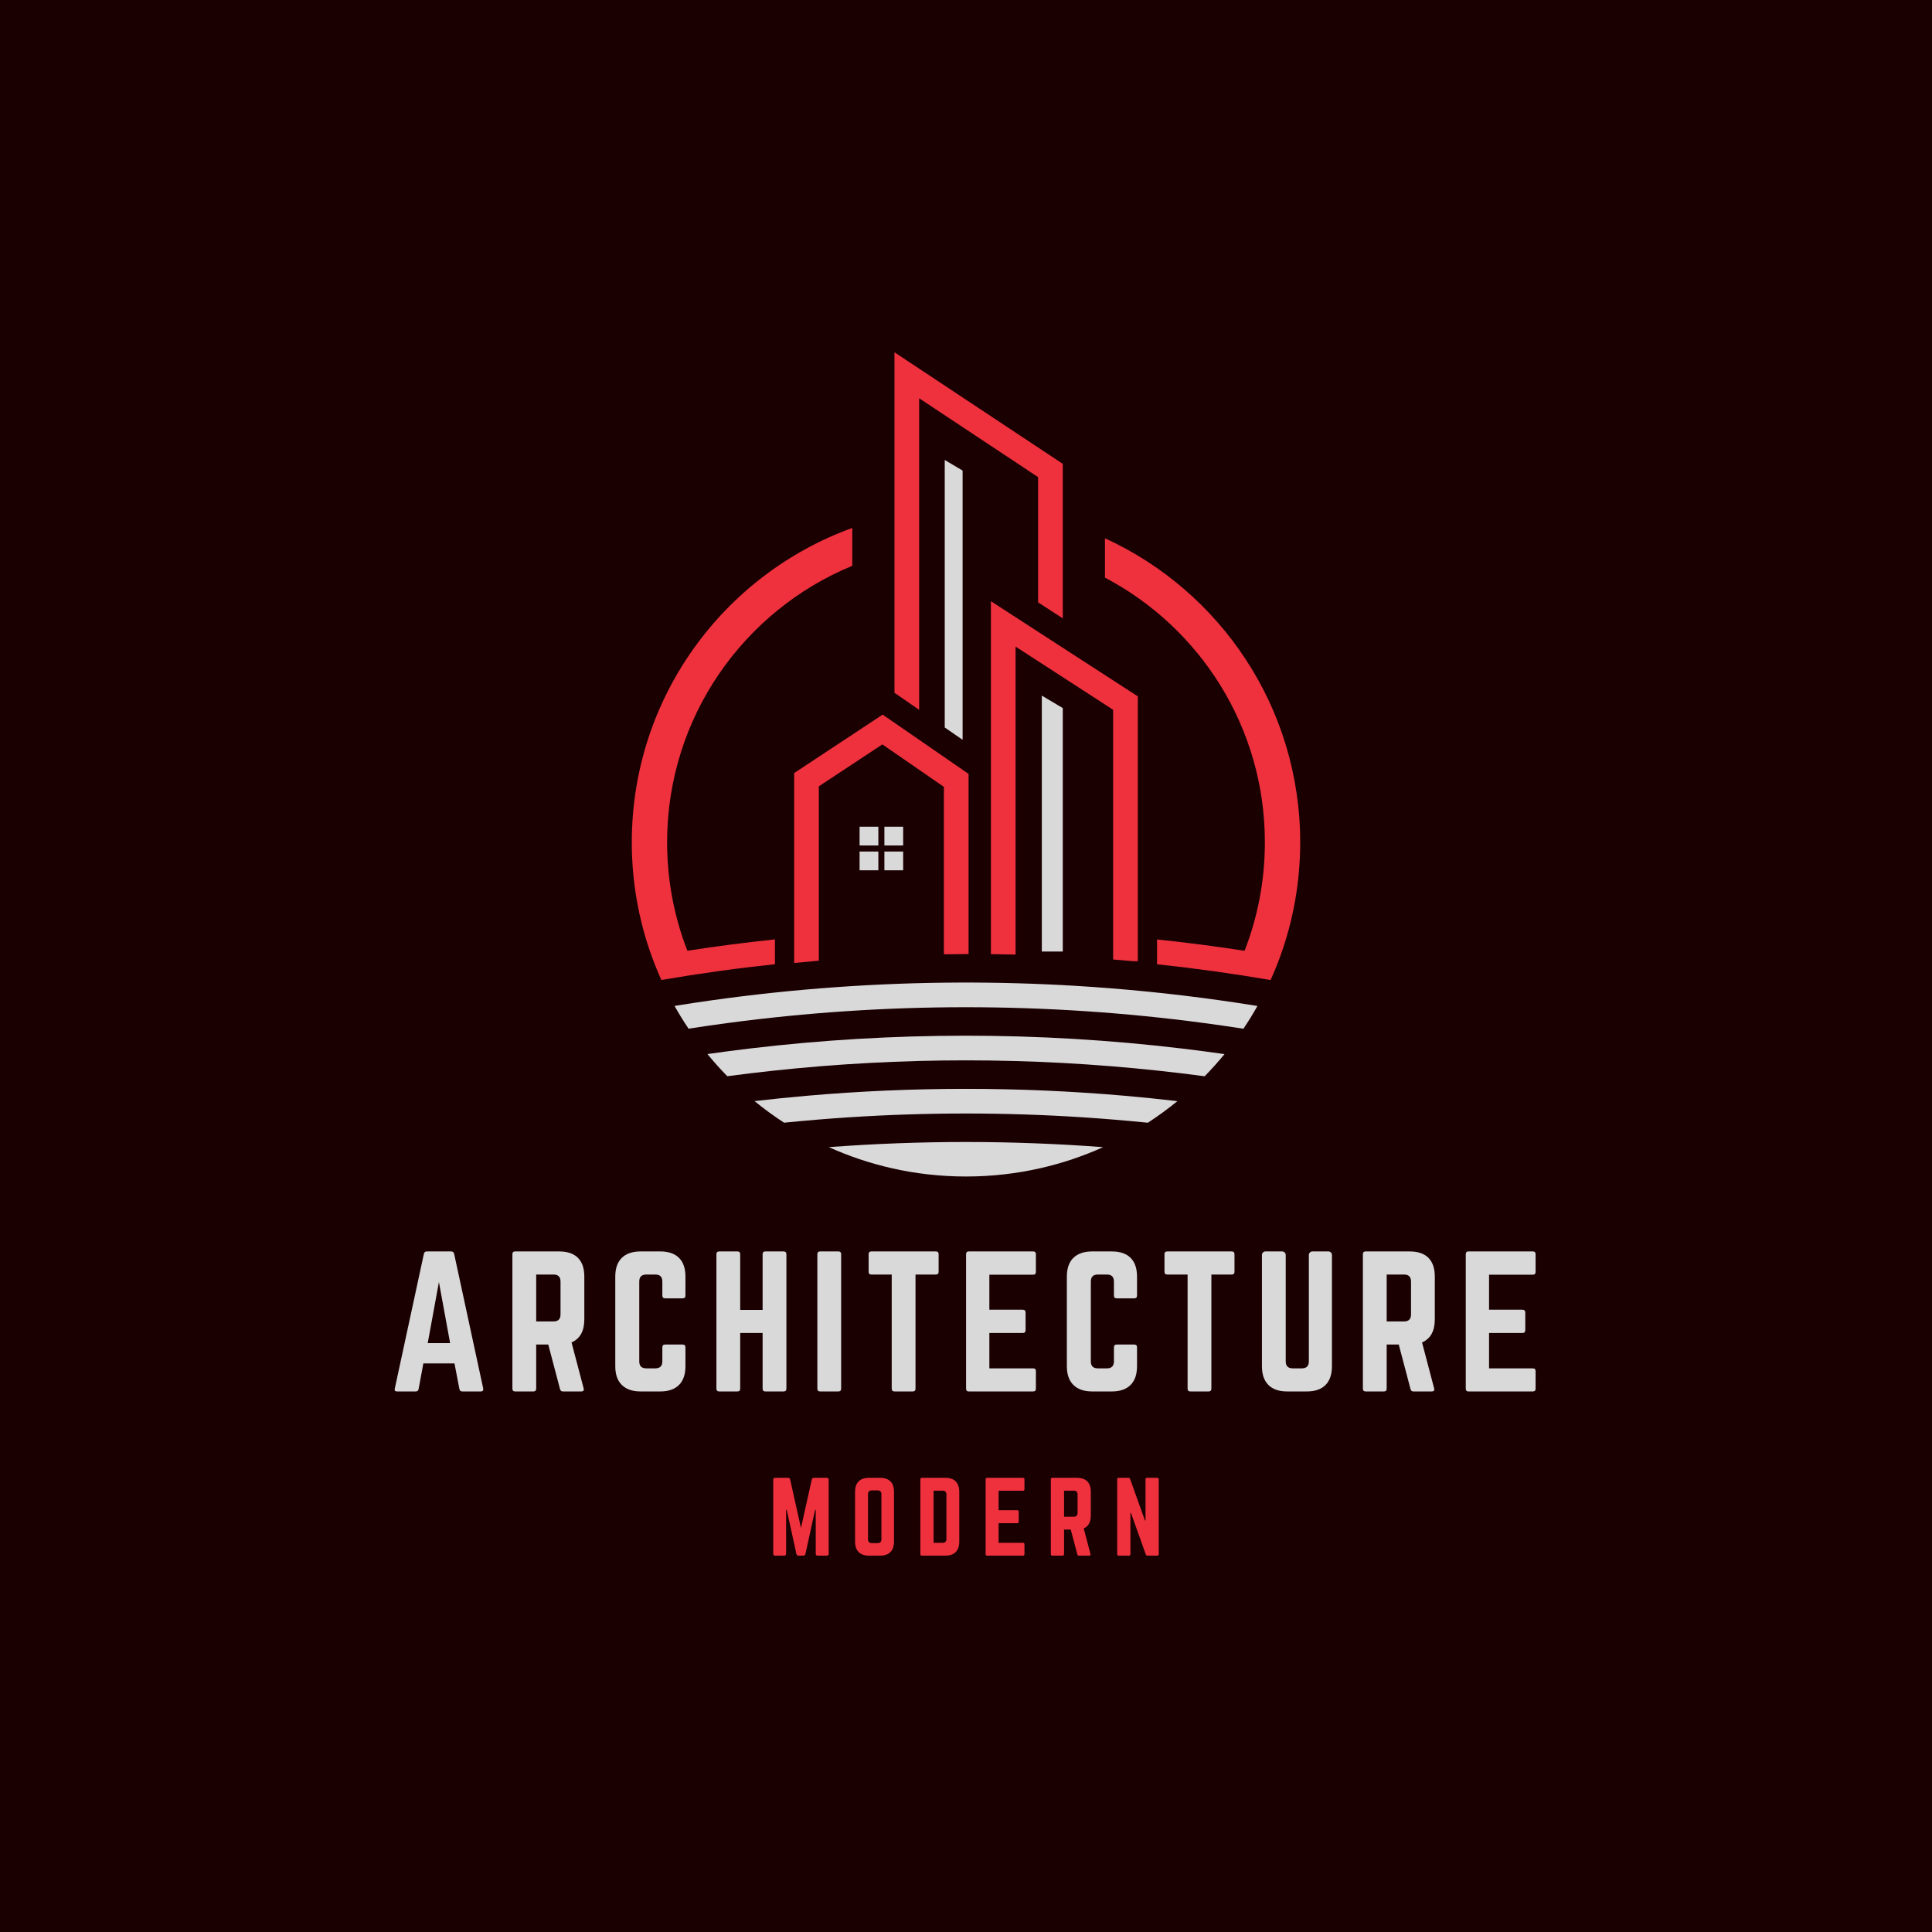
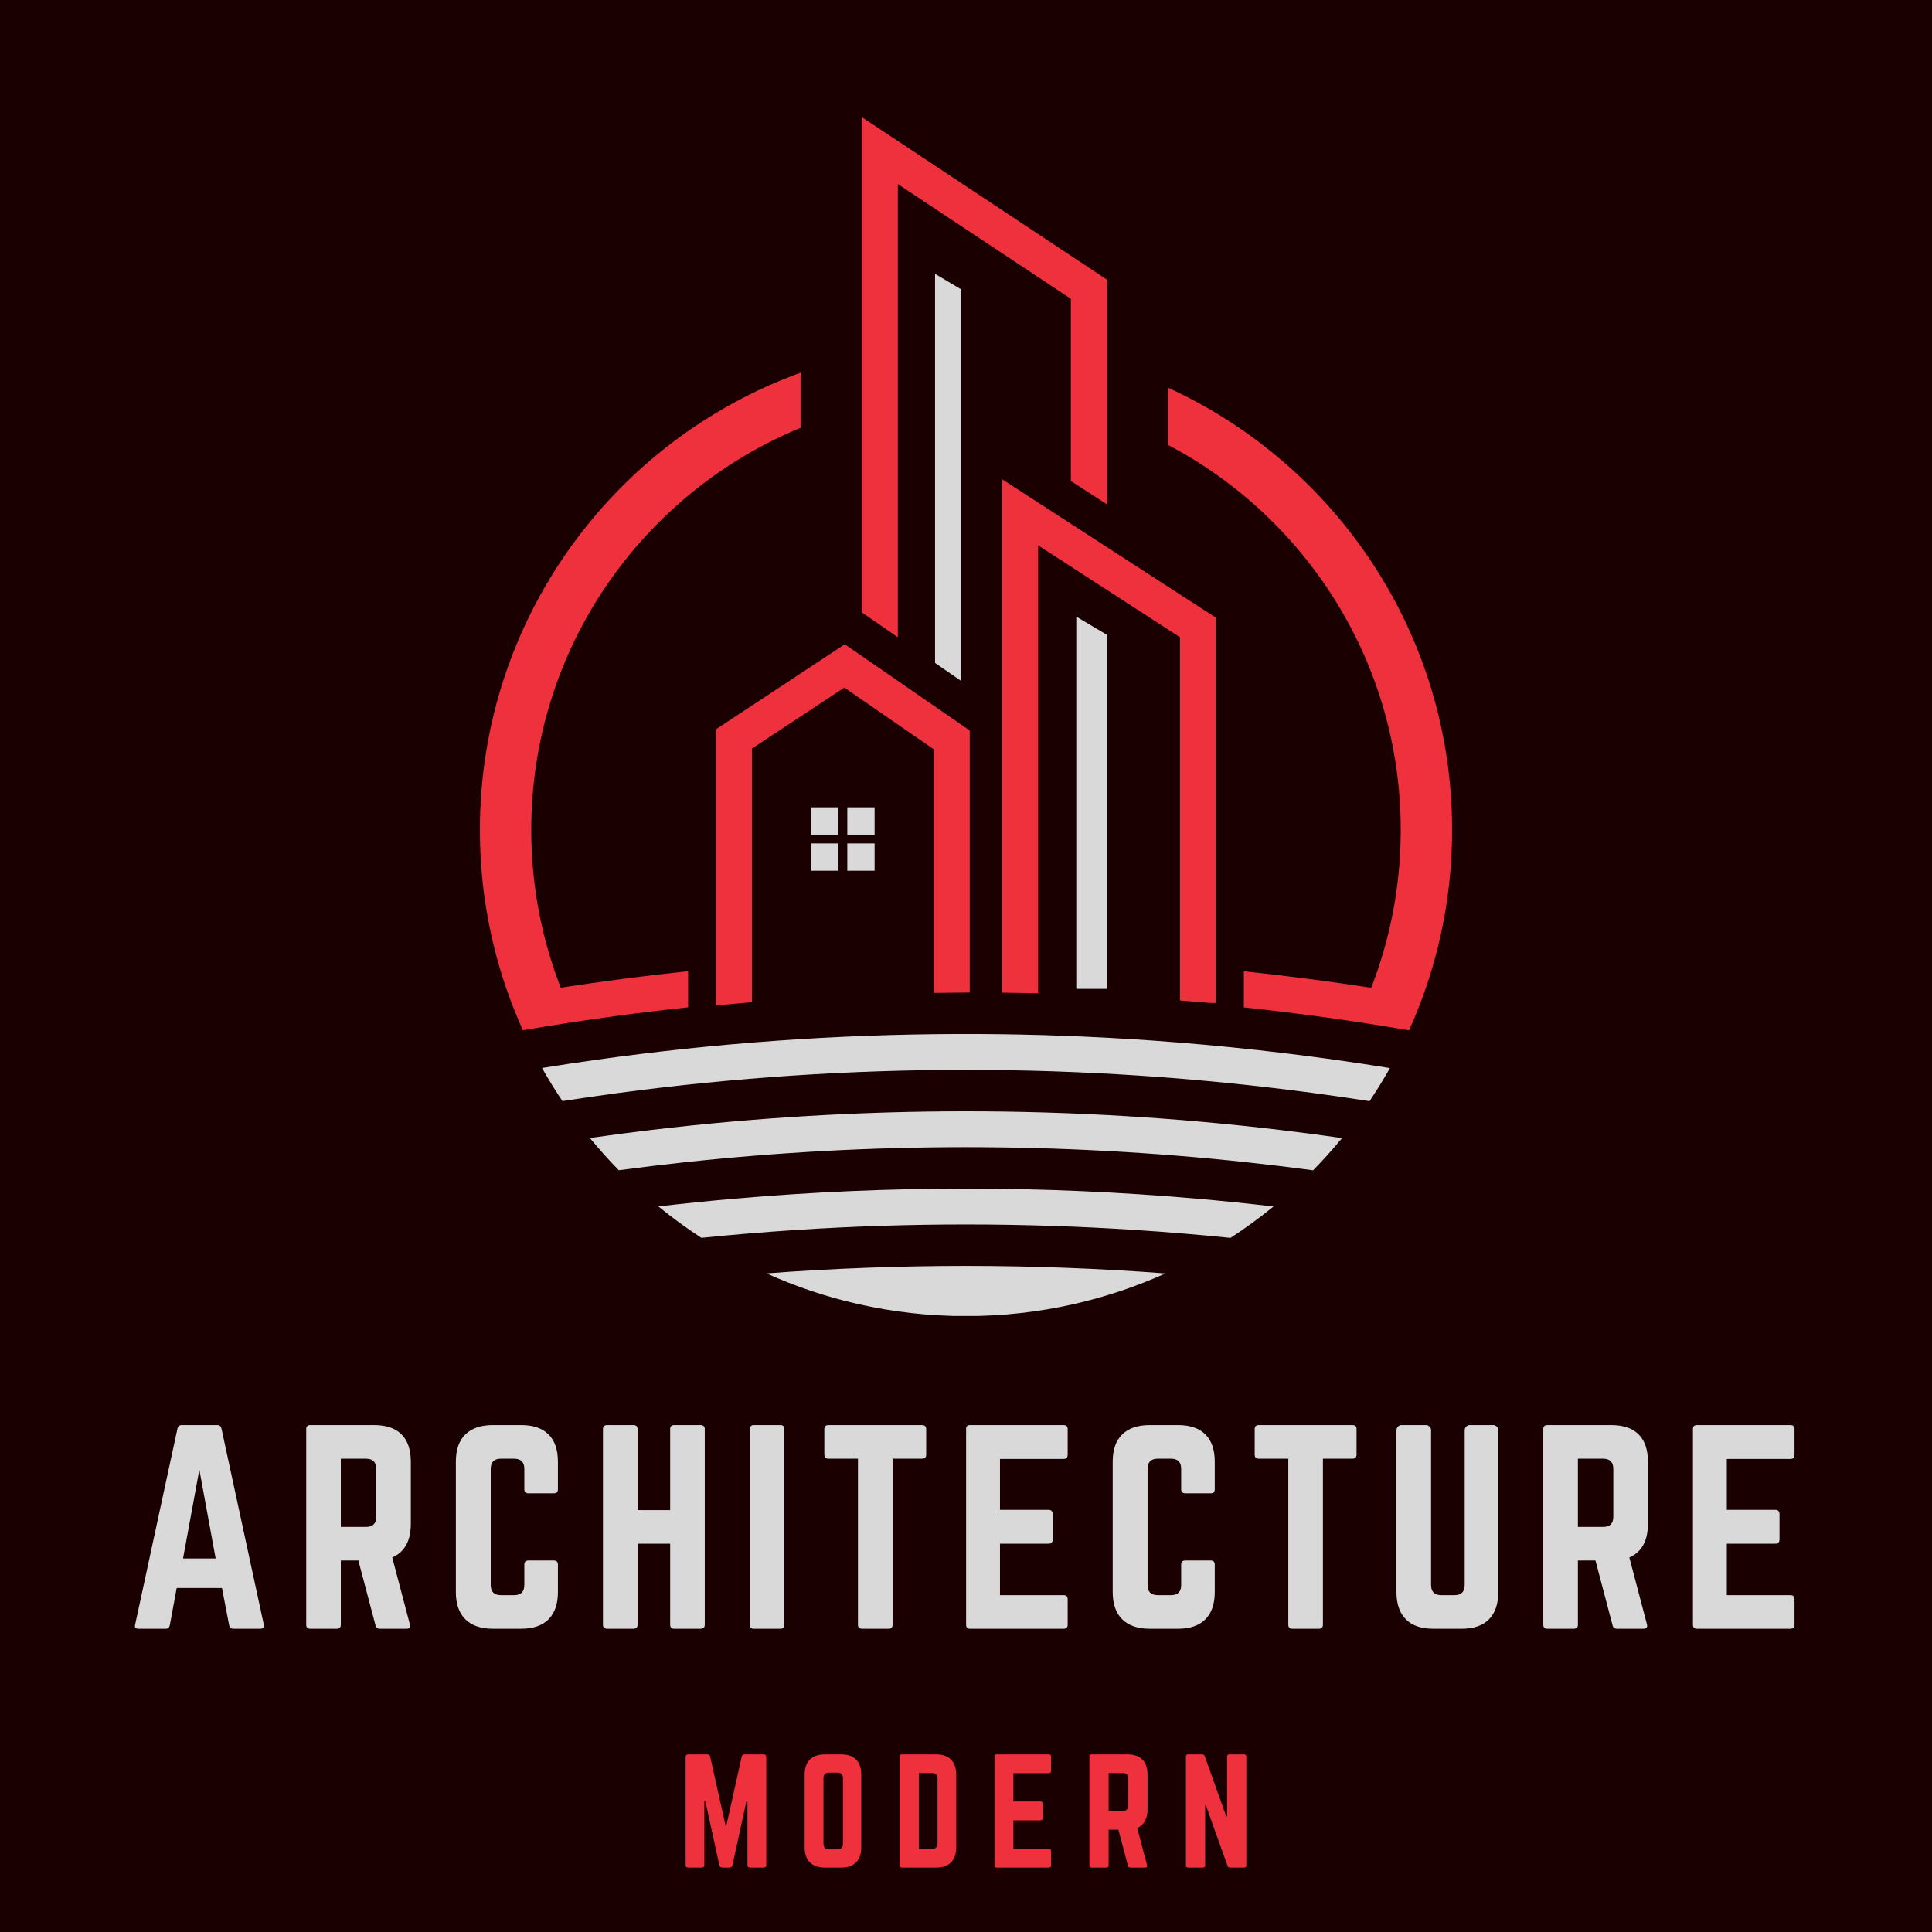
- <svg xmlns="http://www.w3.org/2000/svg" width="2000" zoomAndPan="magnify" viewBox="-50.00 -50.00 1600.00 1600.00" height="2000" preserveAspectRatio="xMidYMid meet" version="1.0">
+ <svg xmlns="http://www.w3.org/2000/svg" width="2000" zoomAndPan="magnify" viewBox="200 200 1100 1050" height="2000" preserveAspectRatio="xMidYMid meet" version="1.0">
  <defs>
    <g />
    <clipPath id="13faf9d9d3">
      <path d="M 690 241.746 L 831 241.746 L 831 538 L 690 538 Z M 690 241.746 " clip-rule="nonzero" />
    </clipPath>
    <clipPath id="475072c114">
      <path d="M 636 895 L 864 895 L 864 924.246 L 636 924.246 Z M 636 895 " clip-rule="nonzero" />
    </clipPath>
    <clipPath id="c0c32ef4a2">
      <path d="M 473.219 387 L 656 387 L 656 762 L 473.219 762 Z M 473.219 387 " clip-rule="nonzero" />
    </clipPath>
    <clipPath id="999cf9a738">
      <path d="M 865 395 L 1026.719 395 L 1026.719 762 L 865 762 Z M 865 395 " clip-rule="nonzero" />
    </clipPath>
    <clipPath id="d395fbf11f">
      <rect x="0" width="973" y="0" height="175" />
    </clipPath>
    <clipPath id="62dba90d8f">
      <rect x="0" width="346" y="0" height="97" />
    </clipPath>
  </defs>
  <rect x="-150" width="1800" fill="#1b0002" y="-150" height="1800" fill-opacity="1" />
  <g clip-path="url(#13faf9d9d3)">
    <path fill="#ee313d" d="M 809.703 448.859 L 830.145 462.098 C 830.145 420.398 830.145 378.699 830.145 336.996 L 830.145 334.148 L 690.766 241.746 C 690.766 335.742 690.766 429.742 690.766 523.738 L 711.203 537.84 C 711.203 451.832 711.203 365.82 711.203 279.816 L 809.711 345.125 C 809.711 379.707 809.711 414.285 809.711 448.867 Z M 809.703 448.859 " fill-opacity="1" fill-rule="evenodd" />
  </g>
  <path fill="#ee313d" d="M 871.859 744.621 C 877.43 745.055 882.996 745.523 888.562 746.02 L 892.293 746.02 L 892.293 526.699 C 851.734 500.434 811.18 474.164 770.625 447.902 C 770.625 545.332 770.625 642.758 770.625 740.18 C 771.273 740.188 771.914 740.195 772.562 740.199 C 778.727 740.27 784.898 740.375 791.062 740.523 C 791.062 655.512 791.062 570.5 791.062 485.488 C 817.992 502.93 844.922 520.367 871.852 537.812 L 871.852 744.621 Z M 871.859 744.621 " fill-opacity="1" fill-rule="evenodd" />
  <path fill="#d9d9d9" d="M 732.387 552.461 L 747.195 562.676 C 747.195 488.359 747.195 414.043 747.195 339.723 L 732.387 330.922 C 732.387 404.766 732.387 478.617 732.387 552.461 Z M 732.387 552.461 " fill-opacity="1" fill-rule="evenodd" />
  <path fill="#ee313d" d="M 731.691 601.641 C 731.691 647.863 731.691 694.082 731.691 740.309 C 737.855 740.207 744.02 740.148 750.191 740.121 C 750.84 740.121 751.48 740.117 752.129 740.117 L 752.129 590.918 C 728.414 574.555 704.691 558.188 680.977 541.824 L 607.691 590.207 C 607.691 640.727 607.691 691.238 607.691 741.754 L 607.691 747.496 C 614.5 746.812 621.312 746.18 628.129 745.598 L 628.129 601.203 L 661.887 578.914 L 680.723 566.477 C 697.711 578.199 714.699 589.918 731.691 601.641 Z M 731.691 601.641 " fill-opacity="1" fill-rule="evenodd" />
  <path fill="#d9d9d9" d="M 909.633 836.73 C 922.312 838.098 934.98 839.625 947.633 841.316 C 953.387 835.449 958.879 829.328 964.098 822.969 C 952.453 821.301 940.801 819.773 929.125 818.379 C 810.152 804.18 689.812 804.168 570.832 818.344 C 559.16 819.738 547.5 821.262 535.863 822.93 C 541.078 829.289 546.57 835.414 552.324 841.281 C 564.973 839.594 577.641 838.062 590.32 836.699 C 696.449 825.285 803.5 825.293 909.629 836.73 Z M 909.633 836.73 " fill-opacity="1" fill-rule="evenodd" />
  <path fill="#d9d9d9" d="M 618.707 857.43 C 604.078 858.703 589.465 860.188 574.871 861.887 C 582.688 868.281 590.855 874.25 599.344 879.773 C 617.18 877.965 635.039 876.477 652.914 875.312 C 717.551 871.105 782.395 871.109 847.031 875.332 C 864.91 876.5 882.766 877.992 900.598 879.801 C 909.094 874.285 917.262 868.309 925.078 861.922 C 910.484 860.215 895.871 858.73 881.242 857.453 C 793.906 849.844 706.035 849.832 618.699 857.43 Z M 618.707 857.43 " fill-opacity="1" fill-rule="evenodd" />
  <g clip-path="url(#475072c114)">
    <path fill="#d9d9d9" d="M 688.391 917.445 C 708.199 921.949 728.824 924.328 749.996 924.328 C 771.156 924.328 791.758 921.949 811.555 917.457 C 829.621 913.352 847.023 907.477 863.555 900.031 C 787.953 894.332 711.996 894.328 636.391 900.012 C 652.922 907.461 670.316 913.34 688.391 917.445 Z M 688.391 917.445 " fill-opacity="1" fill-rule="evenodd" />
  </g>
  <path fill="#d9d9d9" d="M 841.105 766.457 C 808.805 764.504 776.453 763.59 744.109 763.715 C 675.824 763.973 607.559 768.855 539.816 778.352 C 529.402 779.812 519 781.379 508.613 783.059 C 512.238 789.508 516.117 795.793 520.23 801.91 C 531.082 800.219 541.945 798.652 552.82 797.199 C 683.691 779.762 816.293 779.777 947.16 797.238 C 958.035 798.691 968.898 800.266 979.742 801.953 C 983.859 795.844 987.738 789.555 991.367 783.109 C 980.98 781.43 970.578 779.855 960.16 778.395 C 920.625 772.844 880.906 768.863 841.109 766.457 Z M 841.105 766.457 " fill-opacity="1" fill-rule="evenodd" />
  <g clip-path="url(#c0c32ef4a2)">
    <path fill="#ee313d" d="M 591.777 748.508 L 591.777 727.961 C 567.551 730.508 543.371 733.641 519.266 737.355 C 508.422 709.516 502.477 679.23 502.477 647.559 C 502.477 544.203 565.82 455.645 655.809 418.586 L 655.809 387.223 C 549.324 425.758 473.227 527.77 473.227 647.559 C 473.227 680.797 479.086 712.668 489.828 742.191 C 492.223 748.77 494.859 755.238 497.727 761.574 C 528.969 756.219 560.332 751.863 591.781 748.512 Z M 591.777 748.508 " fill-opacity="1" fill-rule="evenodd" />
  </g>
  <g clip-path="url(#999cf9a738)">
    <path fill="#ee313d" d="M 908.195 748.559 L 908.195 728.012 C 932.422 730.559 956.602 733.688 980.707 737.406 C 997.031 739.922 1013.723 742.5 980.707 737.398 C 991.562 709.551 997.516 679.246 997.516 647.555 C 997.516 552.406 943.832 469.801 865.098 428.367 L 865.098 395.789 C 960.492 439.477 1026.766 535.773 1026.766 647.555 C 1026.766 680.809 1020.898 712.699 1010.145 742.242 C 1007.75 748.82 1005.113 755.285 1002.246 761.621 C 971.008 756.266 939.641 751.914 908.191 748.562 Z M 908.195 748.559 " fill-opacity="1" fill-rule="evenodd" />
  </g>
  <path fill="#d9d9d9" d="M 661.871 655.203 L 677.406 655.203 L 677.406 670.738 L 661.871 670.738 Z M 661.871 655.203 " fill-opacity="1" fill-rule="evenodd" />
  <path fill="#d9d9d9" d="M 682.418 655.203 L 697.953 655.203 L 697.953 670.738 L 682.418 670.738 Z M 682.418 655.203 " fill-opacity="1" fill-rule="evenodd" />
  <path fill="#d9d9d9" d="M 682.418 634.656 L 697.953 634.656 L 697.953 650.191 L 682.418 650.191 Z M 682.418 634.656 " fill-opacity="1" fill-rule="evenodd" />
  <path fill="#d9d9d9" d="M 661.871 634.656 L 677.406 634.656 L 677.406 650.191 L 661.871 650.191 Z M 661.871 634.656 " fill-opacity="1" fill-rule="evenodd" />
  <path fill="#d9d9d9" d="M 812.789 526.078 L 830.145 536.395 C 830.145 603.602 830.145 670.812 830.145 738.016 L 812.789 738.016 C 812.789 667.367 812.789 596.723 812.789 526.078 Z M 812.789 526.078 " fill-opacity="1" fill-rule="evenodd" />
  <g transform="matrix(1, 0, 0, 1, 268, 958)">
    <g clip-path="url(#d395fbf11f)">
      <g fill="#d9d9d9" fill-opacity="1">
        <g transform="translate(3.030674, 144.3351)">
          <g>
            <path d="M 77.109 0 L 61.75 0 C 60.488 0 59.711 -0.676 59.422 -2.031 L 55.359 -23.188 L 29.562 -23.188 L 25.656 -2.031 C 25.363 -0.676 24.586 0 23.328 0 L 7.828 0 C 6.086 0 5.457 -0.82 5.938 -2.469 L 30 -113.922 C 30.289 -115.273 31.113 -115.953 32.469 -115.953 L 52.609 -115.953 C 53.961 -115.953 54.785 -115.273 55.078 -113.922 L 79.141 -2.469 C 79.43 -0.82 78.754 0 77.109 0 Z M 51.75 -40 L 42.469 -90.594 L 33.188 -40 Z M 51.75 -40 " />
          </g>
        </g>
      </g>
      <g fill="#d9d9d9" fill-opacity="1">
        <g transform="translate(99.09654, 144.3351)">
          <g>
            <path d="M 66.812 -95.078 L 66.812 -59.719 C 66.812 -50.051 63.285 -43.672 56.234 -40.578 L 66.234 -2.609 C 66.723 -0.867 66.047 0 64.203 0 L 49.141 0 C 47.785 0 46.961 -0.676 46.672 -2.031 L 36.953 -38.844 L 26.953 -38.844 L 26.953 -2.312 C 26.953 -0.77 26.18 0 24.641 0 L 9.562 0 C 8.02 0 7.25 -0.77 7.25 -2.312 L 7.25 -113.625 C 7.25 -115.176 8.02 -115.953 9.562 -115.953 L 45.938 -115.953 C 52.801 -115.953 57.992 -114.188 61.516 -110.656 C 65.047 -107.133 66.812 -101.941 66.812 -95.078 Z M 26.953 -57.969 L 41.312 -57.969 C 45.176 -57.969 47.109 -59.898 47.109 -63.766 L 47.109 -91.016 C 47.109 -94.879 45.176 -96.812 41.312 -96.812 L 26.953 -96.812 Z M 26.953 -57.969 " />
          </g>
        </g>
      </g>
      <g fill="#d9d9d9" fill-opacity="1">
        <g transform="translate(184.2956, 144.3351)">
          <g>
            <path d="M 65.359 -95.078 L 65.359 -79.422 C 65.359 -77.879 64.586 -77.109 63.047 -77.109 L 48.547 -77.109 C 47.004 -77.109 46.234 -77.879 46.234 -79.422 L 46.234 -91.016 C 46.234 -94.879 44.301 -96.812 40.438 -96.812 L 32.906 -96.812 C 29.039 -96.812 27.109 -94.879 27.109 -91.016 L 27.109 -24.922 C 27.109 -21.055 29.039 -19.125 32.906 -19.125 L 40.438 -19.125 C 44.301 -19.125 46.234 -21.055 46.234 -24.922 L 46.234 -36.531 C 46.234 -38.07 47.004 -38.844 48.547 -38.844 L 63.047 -38.844 C 64.586 -38.844 65.359 -38.07 65.359 -36.531 L 65.359 -20.875 C 65.359 -14.102 63.57 -8.93 60 -5.359 C 56.426 -1.785 51.258 0 44.5 0 L 28.266 0 C 21.504 0 16.312 -1.785 12.688 -5.359 C 9.062 -8.93 7.25 -14.102 7.25 -20.875 L 7.25 -95.078 C 7.25 -101.941 9.062 -107.133 12.688 -110.656 C 16.312 -114.188 21.504 -115.953 28.266 -115.953 L 44.5 -115.953 C 51.258 -115.953 56.426 -114.188 60 -110.656 C 63.57 -107.133 65.359 -101.941 65.359 -95.078 Z M 65.359 -95.078 " />
          </g>
        </g>
      </g>
      <g fill="#d9d9d9" fill-opacity="1">
        <g transform="translate(268.0457, 144.3351)">
          <g>
            <path d="M 45.516 -67.547 L 45.516 -113.625 C 45.516 -115.176 46.285 -115.953 47.828 -115.953 L 62.766 -115.953 C 64.398 -115.953 65.219 -115.176 65.219 -113.625 L 65.219 -2.312 C 65.219 -0.77 64.398 0 62.766 0 L 47.828 0 C 46.285 0 45.516 -0.77 45.516 -2.312 L 45.516 -48.406 L 26.953 -48.406 L 26.953 -2.312 C 26.953 -0.77 26.18 0 24.641 0 L 9.703 0 C 8.066 0 7.25 -0.77 7.25 -2.312 L 7.25 -113.625 C 7.25 -115.176 8.066 -115.953 9.703 -115.953 L 24.641 -115.953 C 26.18 -115.953 26.953 -115.176 26.953 -113.625 L 26.953 -67.547 Z M 45.516 -67.547 " />
          </g>
        </g>
      </g>
      <g fill="#d9d9d9" fill-opacity="1">
        <g transform="translate(351.651, 144.3351)">
          <g>
            <path d="M 9.562 -115.953 L 24.641 -115.953 C 26.18 -115.953 26.953 -115.176 26.953 -113.625 L 26.953 -2.312 C 26.953 -0.77 26.18 0 24.641 0 L 9.562 0 C 8.02 0 7.25 -0.77 7.25 -2.312 L 7.25 -113.625 C 7.25 -115.176 8.02 -115.953 9.562 -115.953 Z M 9.562 -115.953 " />
          </g>
        </g>
      </g>
      <g fill="#d9d9d9" fill-opacity="1">
        <g transform="translate(397.0051, 144.3351)">
          <g>
            <path d="M 6.672 -115.953 L 60 -115.953 C 61.551 -115.953 62.328 -115.176 62.328 -113.625 L 62.328 -99.141 C 62.328 -97.586 61.551 -96.812 60 -96.812 L 43.188 -96.812 L 43.188 -2.312 C 43.188 -0.77 42.414 0 40.875 0 L 25.797 0 C 24.254 0 23.484 -0.77 23.484 -2.312 L 23.484 -96.812 L 6.672 -96.812 C 5.117 -96.812 4.344 -97.586 4.344 -99.141 L 4.344 -113.625 C 4.344 -115.176 5.117 -115.953 6.672 -115.953 Z M 6.672 -115.953 " />
          </g>
        </g>
      </g>
      <g fill="#d9d9d9" fill-opacity="1">
        <g transform="translate(474.8147, 144.3351)">
          <g>
            <path d="M 65.078 -113.625 L 65.078 -99.141 C 65.078 -97.492 64.305 -96.672 62.766 -96.672 L 26.531 -96.672 L 26.531 -67.688 L 54.203 -67.688 C 55.754 -67.688 56.531 -66.863 56.531 -65.219 L 56.531 -50.875 C 56.531 -49.227 55.754 -48.406 54.203 -48.406 L 26.531 -48.406 L 26.531 -19.125 L 62.766 -19.125 C 64.305 -19.125 65.078 -18.352 65.078 -16.812 L 65.078 -2.312 C 65.078 -0.77 64.305 0 62.766 0 L 9.422 0 C 7.973 0 7.25 -0.77 7.25 -2.312 L 7.25 -113.625 C 7.25 -115.176 7.973 -115.953 9.422 -115.953 L 62.766 -115.953 C 64.305 -115.953 65.078 -115.176 65.078 -113.625 Z M 65.078 -113.625 " />
          </g>
        </g>
      </g>
      <g fill="#d9d9d9" fill-opacity="1">
        <g transform="translate(558.2751, 144.3351)">
          <g>
            <path d="M 65.359 -95.078 L 65.359 -79.422 C 65.359 -77.879 64.586 -77.109 63.047 -77.109 L 48.547 -77.109 C 47.004 -77.109 46.234 -77.879 46.234 -79.422 L 46.234 -91.016 C 46.234 -94.879 44.301 -96.812 40.438 -96.812 L 32.906 -96.812 C 29.039 -96.812 27.109 -94.879 27.109 -91.016 L 27.109 -24.922 C 27.109 -21.055 29.039 -19.125 32.906 -19.125 L 40.438 -19.125 C 44.301 -19.125 46.234 -21.055 46.234 -24.922 L 46.234 -36.531 C 46.234 -38.07 47.004 -38.844 48.547 -38.844 L 63.047 -38.844 C 64.586 -38.844 65.359 -38.07 65.359 -36.531 L 65.359 -20.875 C 65.359 -14.102 63.57 -8.93 60 -5.359 C 56.426 -1.785 51.258 0 44.5 0 L 28.266 0 C 21.504 0 16.312 -1.785 12.688 -5.359 C 9.062 -8.93 7.25 -14.102 7.25 -20.875 L 7.25 -95.078 C 7.25 -101.941 9.062 -107.133 12.688 -110.656 C 16.312 -114.188 21.504 -115.953 28.266 -115.953 L 44.5 -115.953 C 51.258 -115.953 56.426 -114.188 60 -110.656 C 63.57 -107.133 65.359 -101.941 65.359 -95.078 Z M 65.359 -95.078 " />
          </g>
        </g>
      </g>
      <g fill="#d9d9d9" fill-opacity="1">
        <g transform="translate(642.0252, 144.3351)">
          <g>
            <path d="M 6.672 -115.953 L 60 -115.953 C 61.551 -115.953 62.328 -115.176 62.328 -113.625 L 62.328 -99.141 C 62.328 -97.586 61.551 -96.812 60 -96.812 L 43.188 -96.812 L 43.188 -2.312 C 43.188 -0.77 42.414 0 40.875 0 L 25.797 0 C 24.254 0 23.484 -0.77 23.484 -2.312 L 23.484 -96.812 L 6.672 -96.812 C 5.117 -96.812 4.344 -97.586 4.344 -99.141 L 4.344 -113.625 C 4.344 -115.176 5.117 -115.953 6.672 -115.953 Z M 6.672 -115.953 " />
          </g>
        </g>
      </g>
      <g fill="#d9d9d9" fill-opacity="1">
        <g transform="translate(719.8348, 144.3351)">
          <g>
            <path d="M 48.984 -115.953 L 62.328 -115.953 C 63.098 -115.953 63.77 -115.66 64.344 -115.078 C 64.926 -114.492 65.219 -113.816 65.219 -113.047 L 65.219 -20.875 C 65.219 -14.102 63.453 -8.93 59.922 -5.359 C 56.398 -1.785 51.207 0 44.344 0 L 28.125 0 C 21.352 0 16.18 -1.785 12.609 -5.359 C 9.035 -8.93 7.25 -14.102 7.25 -20.875 L 7.25 -113.047 C 7.25 -113.816 7.535 -114.492 8.109 -115.078 C 8.691 -115.66 9.367 -115.953 10.141 -115.953 L 24.062 -115.953 C 24.832 -115.953 25.504 -115.66 26.078 -115.078 C 26.66 -114.492 26.953 -113.816 26.953 -113.047 L 26.953 -24.922 C 26.953 -21.055 28.883 -19.125 32.75 -19.125 L 40.297 -19.125 C 44.16 -19.125 46.094 -21.055 46.094 -24.922 L 46.094 -113.047 C 46.094 -113.816 46.379 -114.492 46.953 -115.078 C 47.535 -115.66 48.211 -115.953 48.984 -115.953 Z M 48.984 -115.953 " />
          </g>
        </g>
      </g>
      <g fill="#d9d9d9" fill-opacity="1">
        <g transform="translate(803.4401, 144.3351)">
          <g>
            <path d="M 66.812 -95.078 L 66.812 -59.719 C 66.812 -50.051 63.285 -43.672 56.234 -40.578 L 66.234 -2.609 C 66.723 -0.867 66.047 0 64.203 0 L 49.141 0 C 47.785 0 46.961 -0.676 46.672 -2.031 L 36.953 -38.844 L 26.953 -38.844 L 26.953 -2.312 C 26.953 -0.77 26.18 0 24.641 0 L 9.562 0 C 8.02 0 7.25 -0.77 7.25 -2.312 L 7.25 -113.625 C 7.25 -115.176 8.02 -115.953 9.562 -115.953 L 45.938 -115.953 C 52.801 -115.953 57.992 -114.188 61.516 -110.656 C 65.047 -107.133 66.812 -101.941 66.812 -95.078 Z M 26.953 -57.969 L 41.312 -57.969 C 45.176 -57.969 47.109 -59.898 47.109 -63.766 L 47.109 -91.016 C 47.109 -94.879 45.176 -96.812 41.312 -96.812 L 26.953 -96.812 Z M 26.953 -57.969 " />
          </g>
        </g>
      </g>
      <g fill="#d9d9d9" fill-opacity="1">
        <g transform="translate(888.6391, 144.3351)">
          <g>
            <path d="M 65.078 -113.625 L 65.078 -99.141 C 65.078 -97.492 64.305 -96.672 62.766 -96.672 L 26.531 -96.672 L 26.531 -67.688 L 54.203 -67.688 C 55.754 -67.688 56.531 -66.863 56.531 -65.219 L 56.531 -50.875 C 56.531 -49.227 55.754 -48.406 54.203 -48.406 L 26.531 -48.406 L 26.531 -19.125 L 62.766 -19.125 C 64.305 -19.125 65.078 -18.352 65.078 -16.812 L 65.078 -2.312 C 65.078 -0.77 64.305 0 62.766 0 L 9.422 0 C 7.973 0 7.25 -0.77 7.25 -2.312 L 7.25 -113.625 C 7.25 -115.176 7.973 -115.953 9.422 -115.953 L 62.766 -115.953 C 64.305 -115.953 65.078 -115.176 65.078 -113.625 Z M 65.078 -113.625 " />
          </g>
        </g>
      </g>
    </g>
  </g>
  <g transform="matrix(1, 0, 0, 1, 584, 1160)">
    <g clip-path="url(#62dba90d8f)">
      <g fill="#ee313d" fill-opacity="1">
        <g transform="translate(2.334397, 78.32663)">
          <g>
            <path d="M 37.703 -64.469 L 48.344 -64.469 C 49.414 -64.469 49.953 -63.926 49.953 -62.844 L 49.953 -1.609 C 49.953 -0.535 49.414 0 48.344 0 L 40.859 0 C 39.773 0 39.234 -0.535 39.234 -1.609 L 39.234 -37.875 L 38.672 -37.875 L 30.703 -1.453 C 30.484 -0.484 29.891 0 28.922 0 L 24.984 0 C 24.066 0 23.473 -0.484 23.203 -1.453 L 15.234 -37.875 L 14.672 -37.875 L 14.672 -1.609 C 14.672 -0.535 14.129 0 13.047 0 L 5.641 0 C 4.566 0 4.031 -0.535 4.031 -1.609 L 4.031 -62.844 C 4.031 -63.926 4.566 -64.469 5.641 -64.469 L 16.281 -64.469 C 17.25 -64.469 17.836 -63.984 18.047 -63.016 L 27 -22.891 L 35.938 -63.016 C 36.207 -63.984 36.797 -64.469 37.703 -64.469 Z M 37.703 -64.469 " />
          </g>
        </g>
      </g>
      <g fill="#ee313d" fill-opacity="1">
        <g transform="translate(70.10131, 78.32663)">
          <g>
            <path d="M 4.031 -11.609 L 4.031 -52.859 C 4.031 -56.672 5.02 -59.555 7 -61.516 C 8.988 -63.484 11.863 -64.469 15.625 -64.469 L 24.656 -64.469 C 28.469 -64.469 31.352 -63.484 33.312 -61.516 C 35.281 -59.555 36.266 -56.672 36.266 -52.859 L 36.266 -11.609 C 36.266 -7.848 35.281 -4.973 33.312 -2.984 C 31.352 -0.992 28.469 0 24.656 0 L 15.625 0 C 11.863 0 8.988 -0.992 7 -2.984 C 5.02 -4.973 4.031 -7.848 4.031 -11.609 Z M 17.969 -10.391 L 22.641 -10.391 C 24.785 -10.391 25.859 -11.469 25.859 -13.625 L 25.859 -50.844 C 25.859 -52.988 24.785 -54.062 22.641 -54.062 L 17.969 -54.062 C 15.82 -54.062 14.75 -52.988 14.75 -50.844 L 14.75 -13.625 C 14.75 -11.469 15.82 -10.391 17.969 -10.391 Z M 17.969 -10.391 " />
          </g>
        </g>
      </g>
      <g fill="#ee313d" fill-opacity="1">
        <g transform="translate(124.17, 78.32663)">
          <g>
            <path d="M 4.031 -1.297 L 4.031 -63.172 C 4.031 -64.035 4.457 -64.469 5.312 -64.469 L 24.656 -64.469 C 28.469 -64.469 31.352 -63.473 33.312 -61.484 C 35.281 -59.492 36.266 -56.594 36.266 -52.781 L 36.266 -11.609 C 36.266 -7.848 35.281 -4.973 33.312 -2.984 C 31.352 -0.992 28.469 0 24.656 0 L 5.312 0 C 4.457 0 4.031 -0.43 4.031 -1.297 Z M 14.984 -10.641 L 22.406 -10.641 C 24.551 -10.641 25.625 -11.711 25.625 -13.859 L 25.625 -50.516 C 25.625 -52.723 24.551 -53.828 22.406 -53.828 L 14.984 -53.828 Z M 14.984 -10.641 " />
          </g>
        </g>
      </g>
      <g fill="#ee313d" fill-opacity="1">
        <g transform="translate(178.2386, 78.32663)">
          <g>
            <path d="M 36.172 -63.172 L 36.172 -55.109 C 36.172 -54.203 35.742 -53.75 34.891 -53.75 L 14.75 -53.75 L 14.75 -37.625 L 30.141 -37.625 C 30.992 -37.625 31.422 -37.172 31.422 -36.266 L 31.422 -28.281 C 31.422 -27.363 30.992 -26.906 30.141 -26.906 L 14.75 -26.906 L 14.75 -10.641 L 34.891 -10.641 C 35.742 -10.641 36.172 -10.207 36.172 -9.344 L 36.172 -1.297 C 36.172 -0.43 35.742 0 34.891 0 L 5.234 0 C 4.43 0 4.031 -0.43 4.031 -1.297 L 4.031 -63.172 C 4.031 -64.035 4.43 -64.469 5.234 -64.469 L 34.891 -64.469 C 35.742 -64.469 36.172 -64.035 36.172 -63.172 Z M 36.172 -63.172 " />
          </g>
        </g>
      </g>
      <g fill="#ee313d" fill-opacity="1">
        <g transform="translate(232.2267, 78.32663)">
          <g>
            <path d="M 37.141 -52.859 L 37.141 -33.203 C 37.141 -27.828 35.18 -24.281 31.266 -22.562 L 36.828 -1.453 C 37.098 -0.484 36.723 0 35.703 0 L 27.312 0 C 26.562 0 26.109 -0.375 25.953 -1.125 L 20.547 -21.594 L 14.984 -21.594 L 14.984 -1.297 C 14.984 -0.43 14.555 0 13.703 0 L 5.312 0 C 4.457 0 4.031 -0.43 4.031 -1.297 L 4.031 -63.172 C 4.031 -64.035 4.457 -64.469 5.312 -64.469 L 25.547 -64.469 C 29.359 -64.469 32.242 -63.484 34.203 -61.516 C 36.16 -59.555 37.141 -56.672 37.141 -52.859 Z M 14.984 -32.234 L 22.969 -32.234 C 25.113 -32.234 26.188 -33.305 26.188 -35.453 L 26.188 -50.609 C 26.188 -52.754 25.113 -53.828 22.969 -53.828 L 14.984 -53.828 Z M 14.984 -32.234 " />
          </g>
        </g>
      </g>
      <g fill="#ee313d" fill-opacity="1">
        <g transform="translate(287.1818, 78.32663)">
          <g>
            <path d="M 28.766 -64.469 L 37.141 -64.469 C 38.004 -64.469 38.438 -64.035 38.438 -63.172 L 38.438 -1.297 C 38.438 -0.43 38.004 0 37.141 0 L 29.172 0 C 28.422 0 27.938 -0.348 27.719 -1.047 L 15.391 -35.453 L 14.984 -35.453 L 14.984 -1.297 C 14.984 -0.43 14.555 0 13.703 0 L 5.312 0 C 4.457 0 4.031 -0.43 4.031 -1.297 L 4.031 -63.172 C 4.031 -64.035 4.457 -64.469 5.312 -64.469 L 13.297 -64.469 C 14.047 -64.469 14.531 -64.117 14.75 -63.422 L 27 -29.172 L 27.484 -29.172 L 27.484 -63.172 C 27.484 -64.035 27.91 -64.469 28.766 -64.469 Z M 28.766 -64.469 " />
          </g>
        </g>
      </g>
    </g>
  </g>
</svg>
